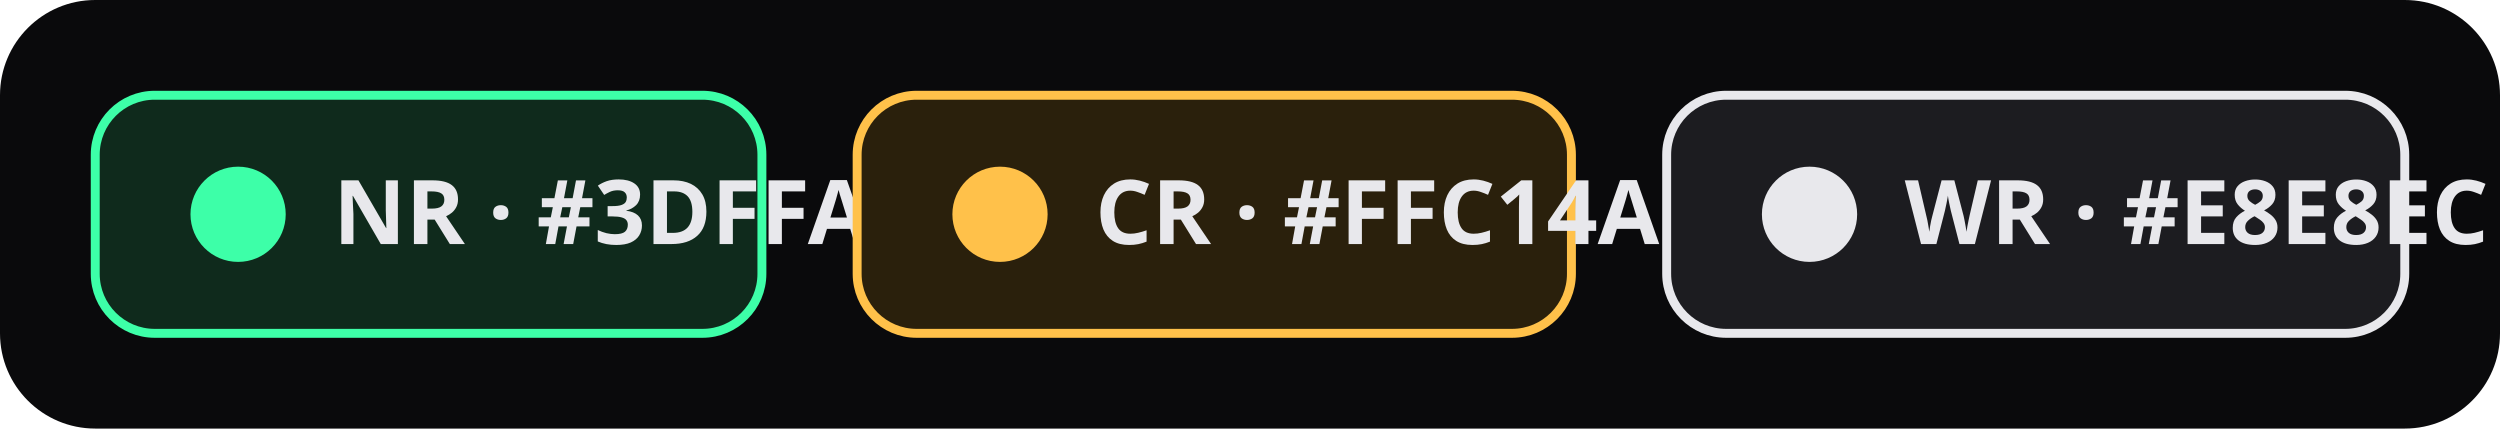
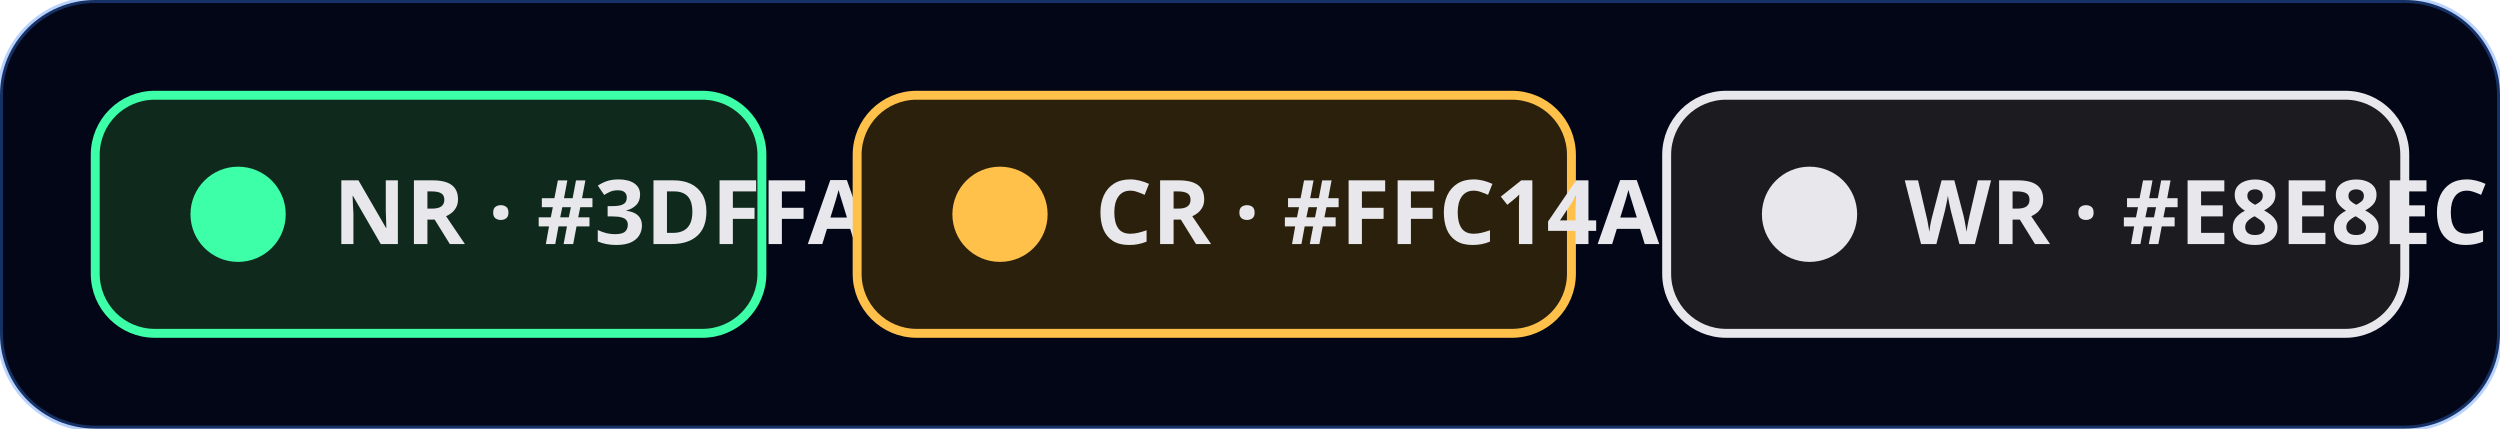
<svg xmlns="http://www.w3.org/2000/svg" width="420" height="72" viewBox="0 0 420 72" fill="none" role="img" aria-label="NR, CR, WR facelet color legend">
-   <rect width="420" height="72" rx="16" fill="#0a0a0c" />
+   <rect width="420" height="72" rx="16" fill="#020617" stroke="#3b82f6" stroke-opacity="0.35" />
  <rect x="16" y="16" width="112" height="40" rx="10" fill="#0f2a1c" stroke="#3DFFA8" stroke-width="1.5" />
  <circle cx="40" cy="36" r="8" fill="#3DFFA8" />
  <text x="56" y="41" fill="#E8E8EC" font-family="ui-sans-serif, system-ui, sans-serif" font-size="15" font-weight="700">NR · #3DFFA8</text>
  <rect x="144" y="16" width="120" height="40" rx="10" fill="#2a200c" stroke="#FFC14A" stroke-width="1.5" />
  <circle cx="168" cy="36" r="8" fill="#FFC14A" />
  <text x="184" y="41" fill="#E8E8EC" font-family="ui-sans-serif, system-ui, sans-serif" font-size="15" font-weight="700">CR · #FFC14A</text>
  <rect x="280" y="16" width="124" height="40" rx="10" fill="#1c1c20" stroke="#E8E8EC" stroke-width="1.5" />
  <circle cx="304" cy="36" r="8" fill="#E8E8EC" />
  <text x="320" y="41" fill="#E8E8EC" font-family="ui-sans-serif, system-ui, sans-serif" font-size="15" font-weight="700">WR · #E8E8EC</text>
</svg>
